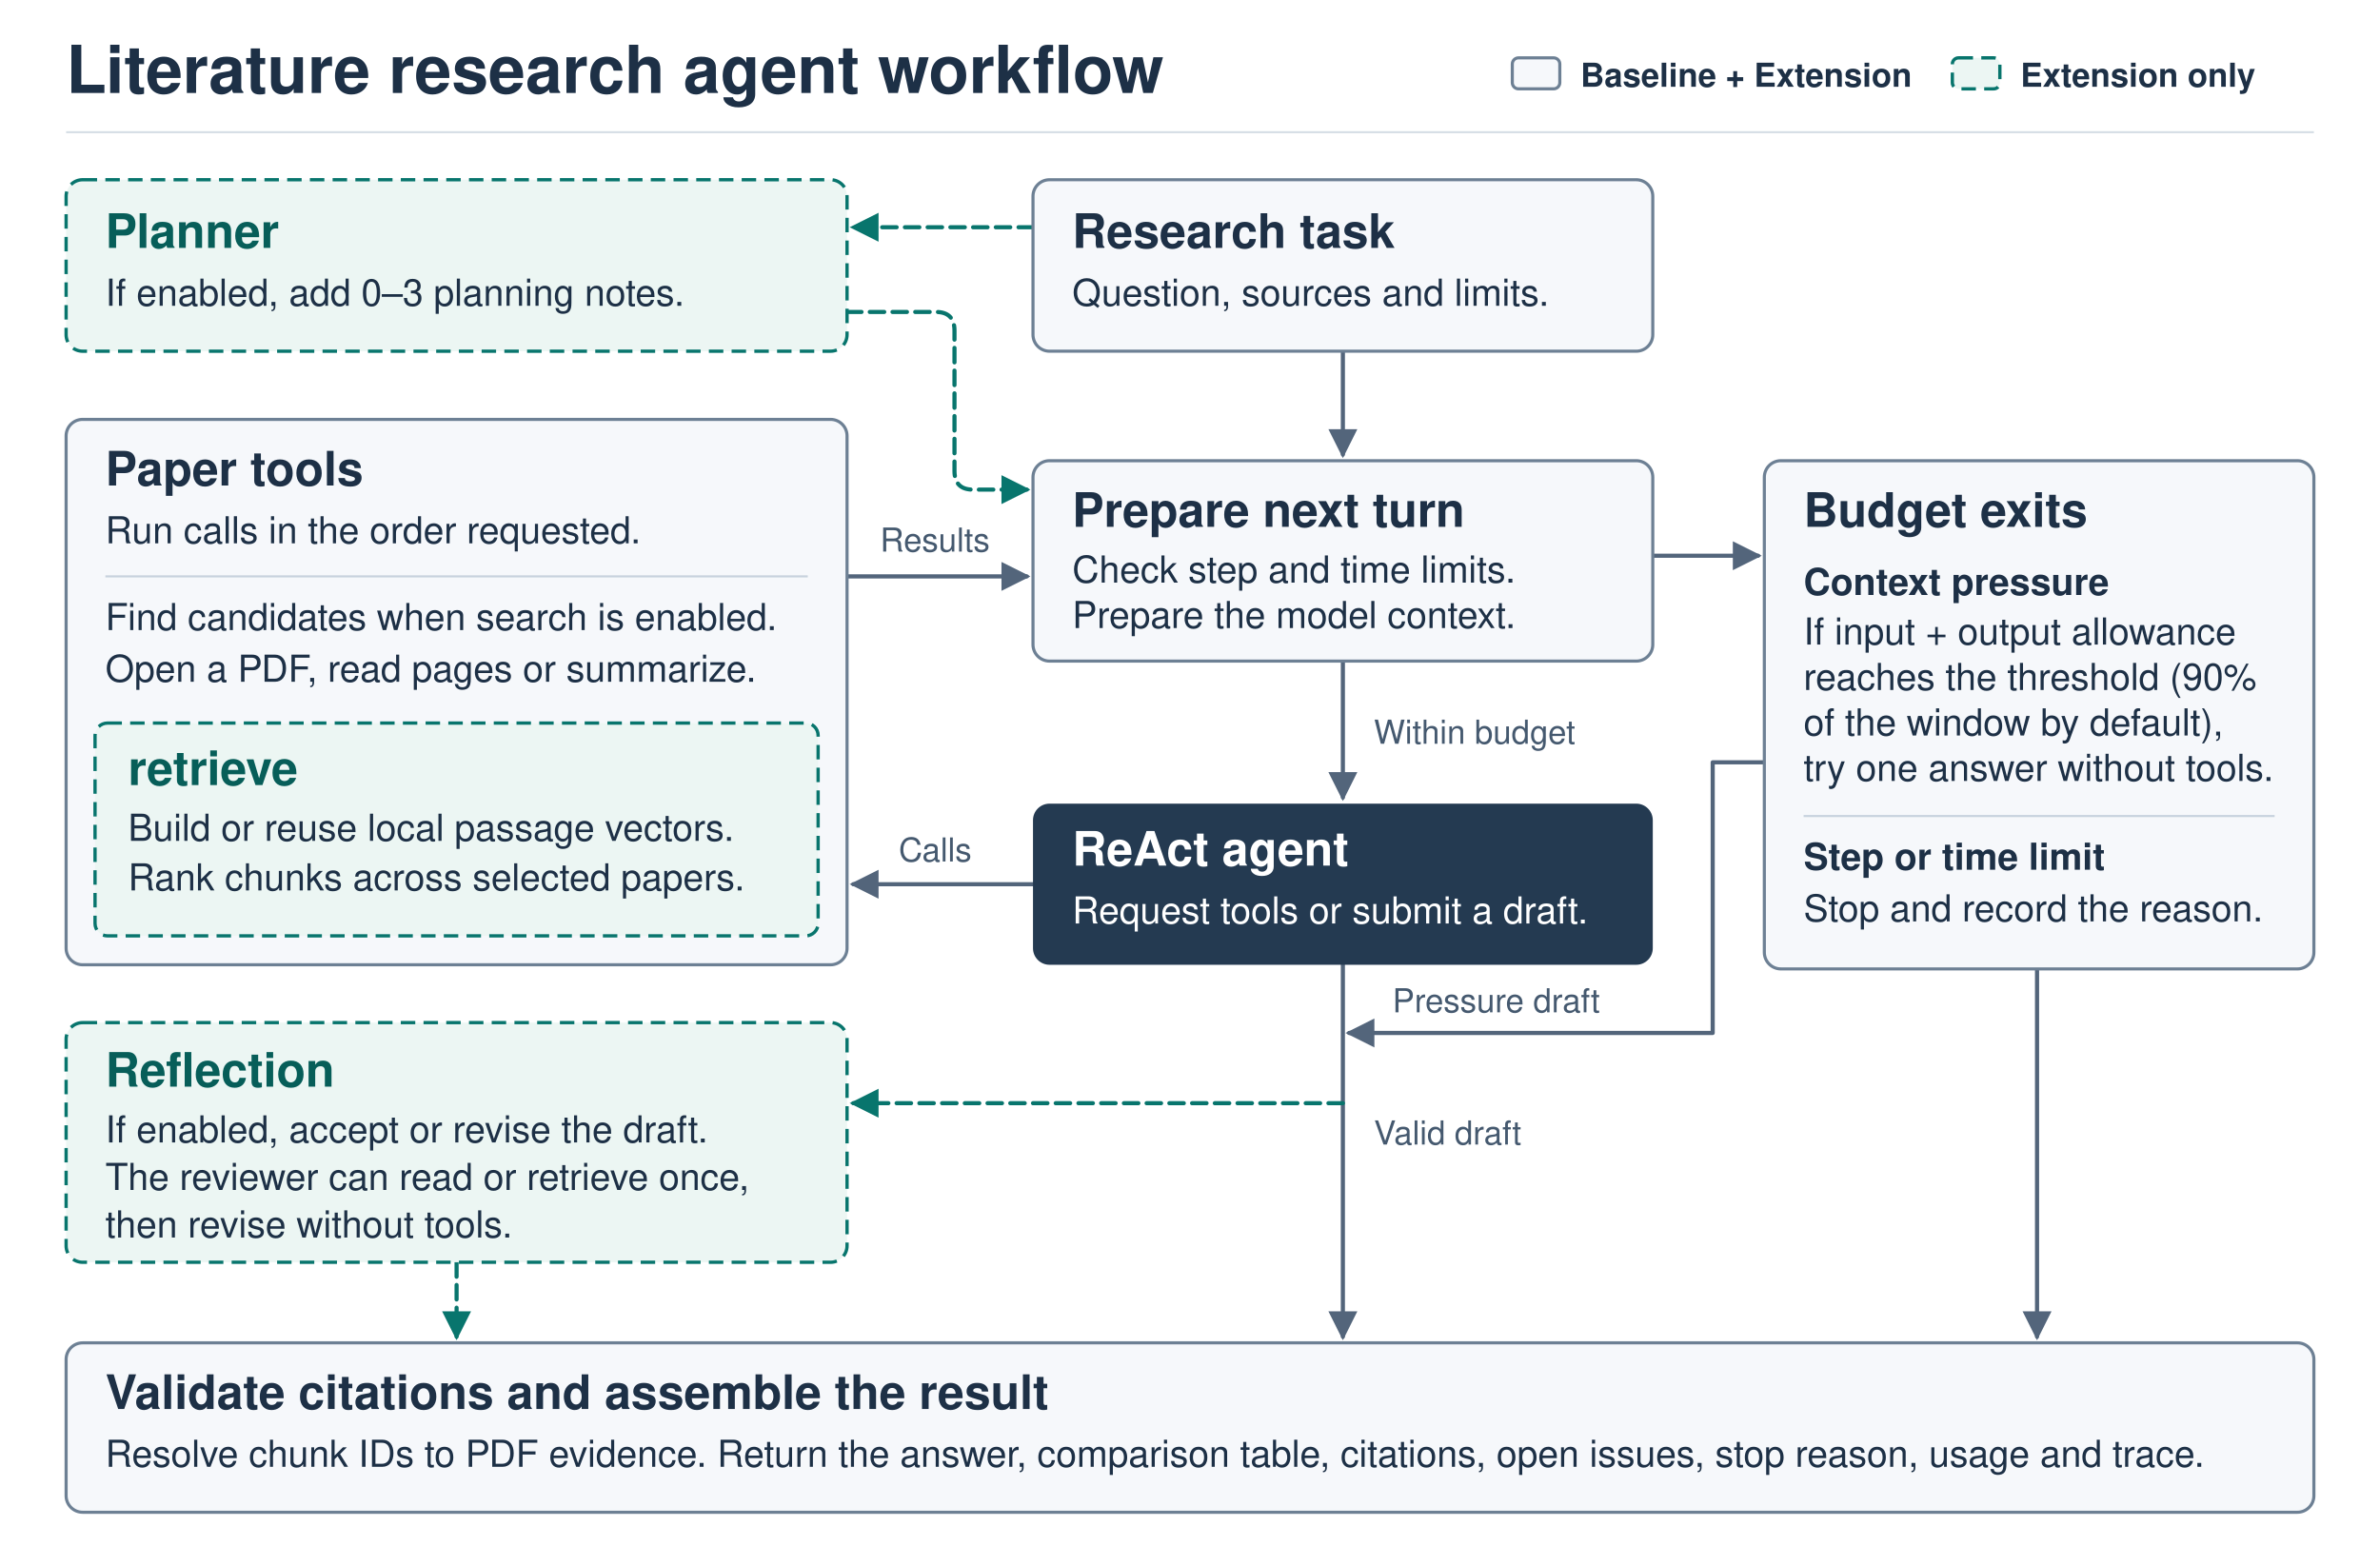
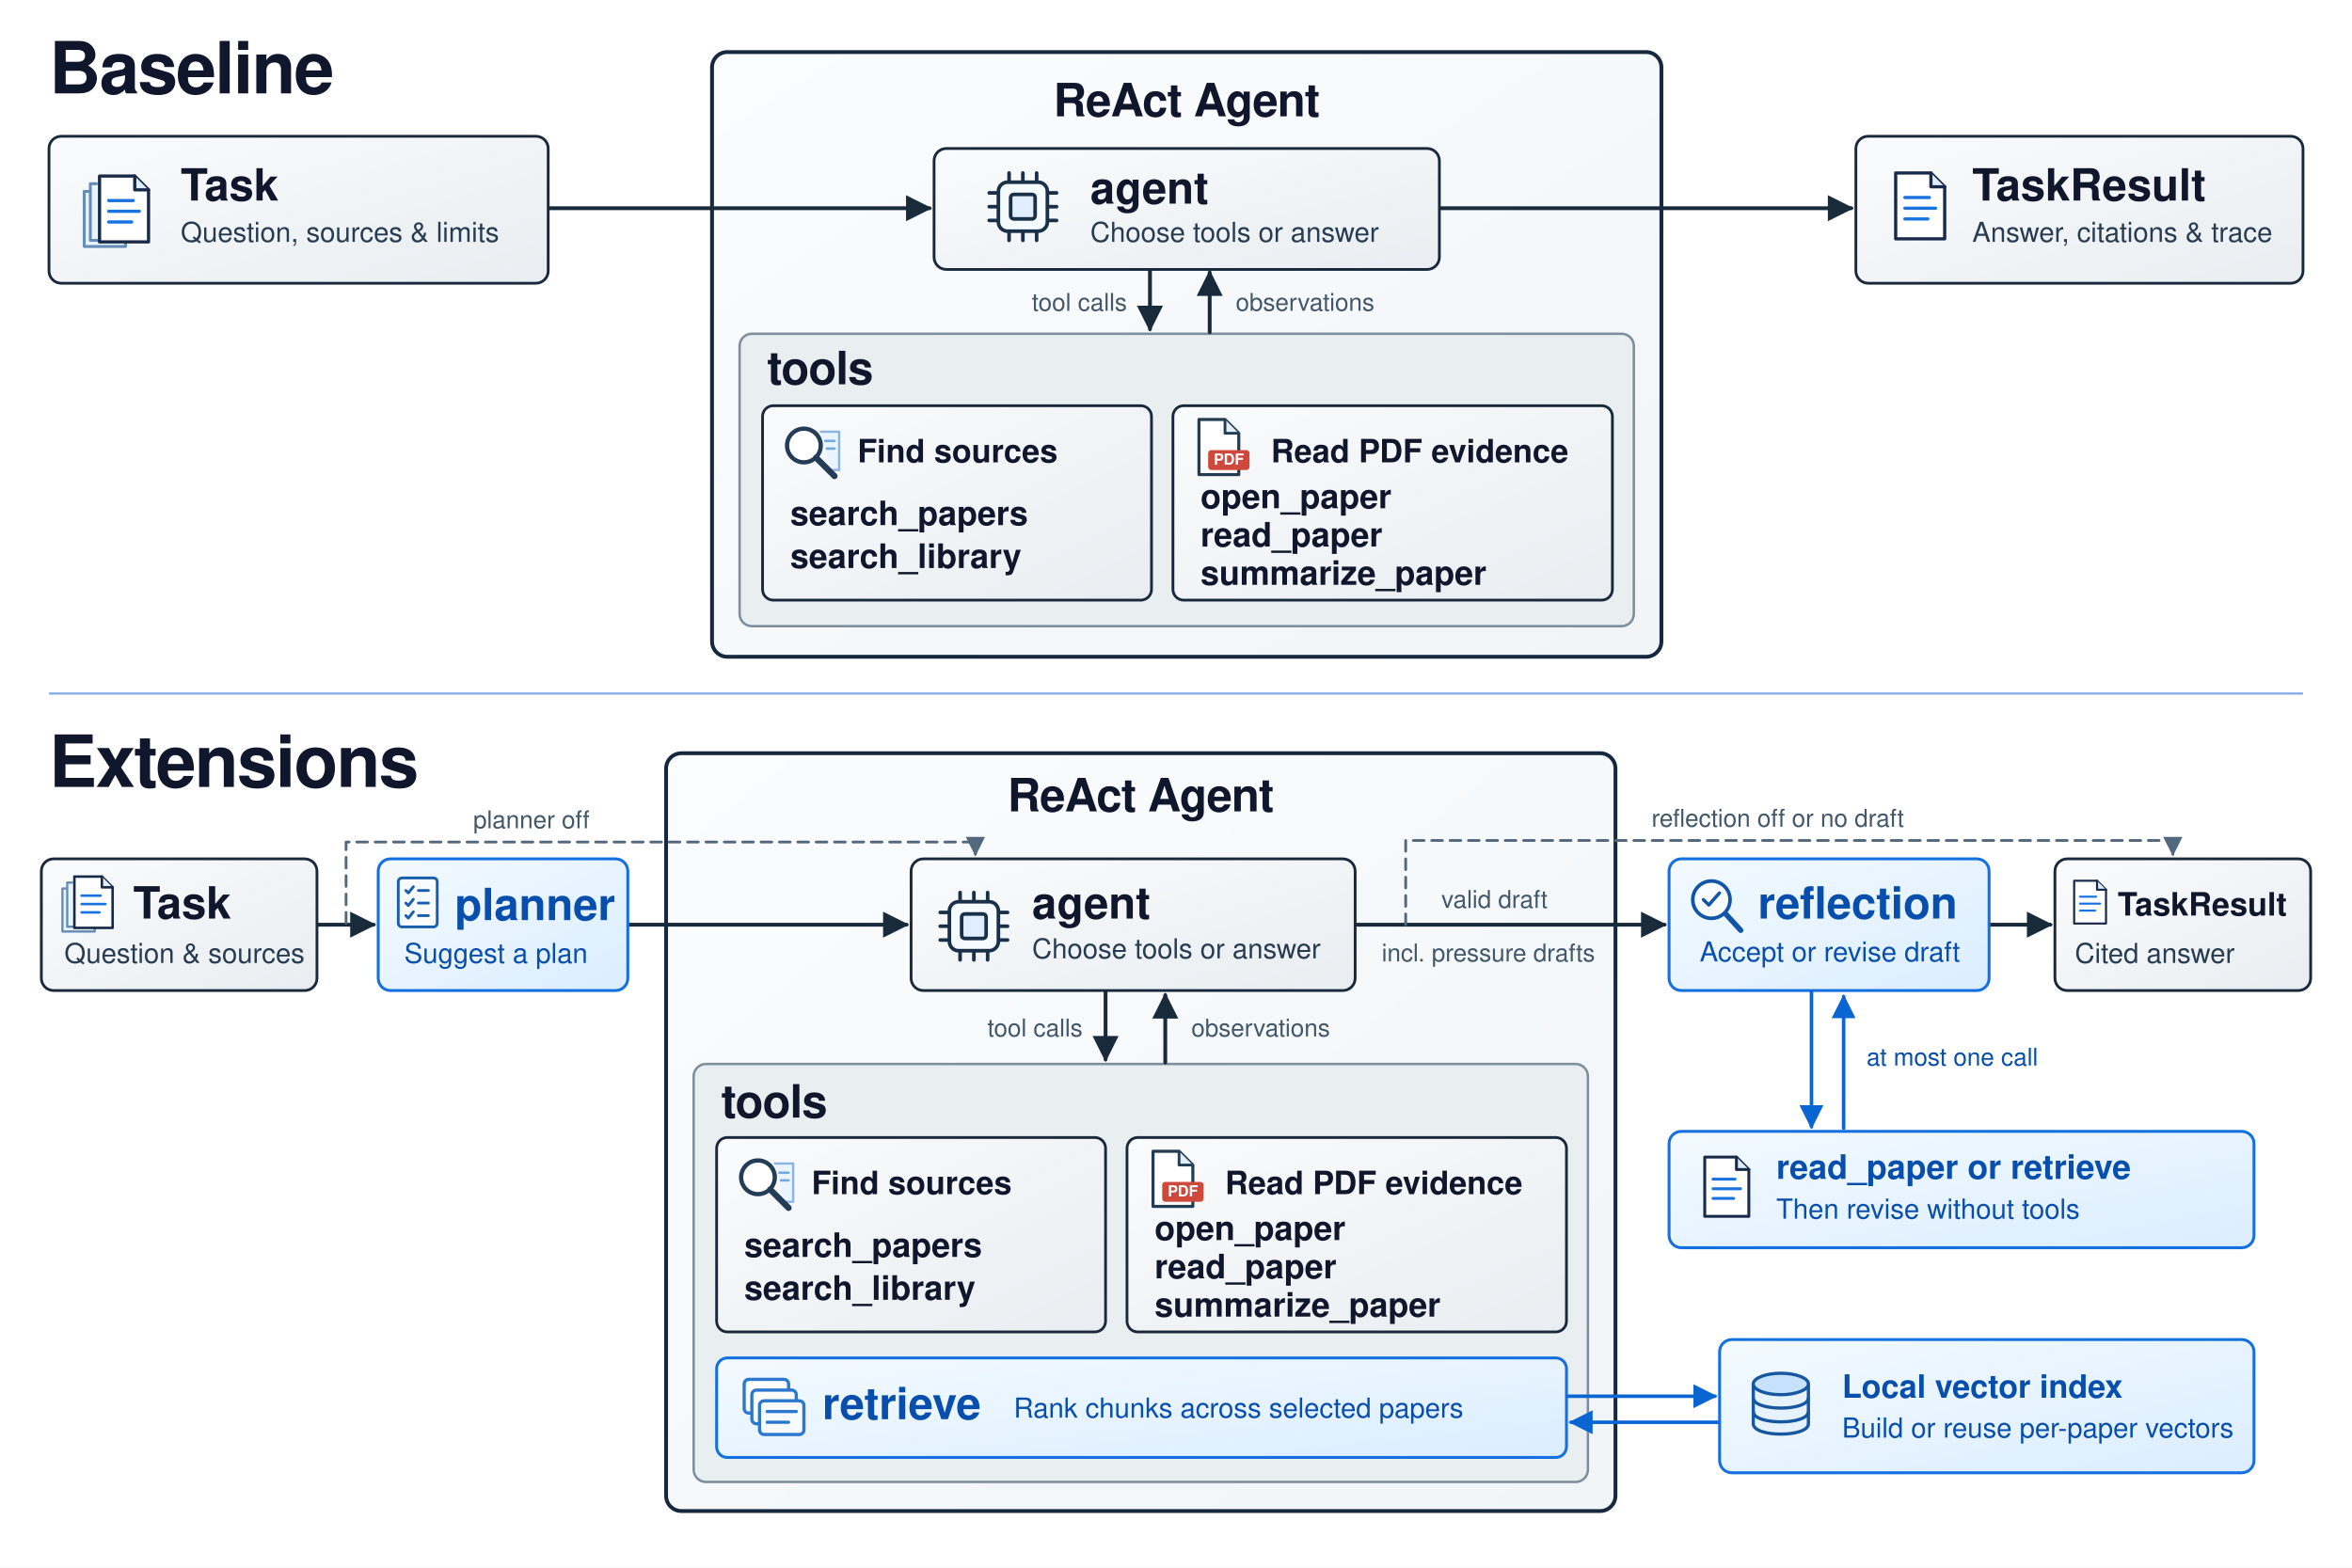
- <svg xmlns="http://www.w3.org/2000/svg" width="1152" height="758" viewBox="0 0 1152 758" role="img" aria-labelledby="title description">
+ <svg xmlns="http://www.w3.org/2000/svg" xmlns:xlink="http://www.w3.org/1999/xlink" width="1536" height="1024" viewBox="0 0 1536 1024" role="img" aria-labelledby="title description">
  <defs>
-     <marker id="arrow" viewBox="0 0 8 8" refX="7" refY="4" markerWidth="7" markerHeight="7" orient="auto">
-       <path d="M0 0 8 4 0 8Z" fill="#53657b" />
+     <linearGradient id="frame-fill" x2="1" y2="1" gradientUnits="objectBoundingBox">
+       <stop stop-color="#fbfcfd" />
+       <stop offset="1" stop-color="#f1f5f8" />
+     </linearGradient>
+     <linearGradient id="card-fill" x2="1" y2="1" gradientUnits="objectBoundingBox">
+       <stop stop-color="#fafbfc" />
+       <stop offset="1" stop-color="#e9edf1" />
+     </linearGradient>
+     <linearGradient id="blue-fill" x2="1" y2="1" gradientUnits="objectBoundingBox">
+       <stop stop-color="#f3faff" />
+       <stop offset="1" stop-color="#dbedff" />
+     </linearGradient>
+     <marker id="arrow" viewBox="0 0 10 10" refX="9" refY="5" markerWidth="6.8" markerHeight="6.8" orient="auto">
+       <path d="M0 0 10 5 0 10Z" fill="#192a3b" />
    </marker>
-     <marker id="extension-arrow" viewBox="0 0 8 8" refX="7" refY="4" markerWidth="7" markerHeight="7" orient="auto">
-       <path d="M0 0 8 4 0 8Z" fill="#08756d" />
+     <marker id="arrow-blue" viewBox="0 0 10 10" refX="9" refY="5" markerWidth="6.8" markerHeight="6.8" orient="auto">
+       <path d="M0 0 10 5 0 10Z" fill="#0965d2" />
+     </marker>
+     <marker id="arrow-muted" viewBox="0 0 10 10" refX="9" refY="5" markerWidth="7" markerHeight="7" orient="auto">
+       <path d="M0 0 10 5 0 10Z" fill="#53687c" />
    </marker>
    <style>
-       text { font-family: "Helvetica Neue", Helvetica, Arial, sans-serif; fill: #1d3046 }
-       .heading { font-size: 32px; font-weight: 700 }
-       .node { font-size: 23px; font-weight: 700 }
-       .body { font-size: 18px }
-       .edge-label { font-size: 16px; fill: #45596f }
-       .key { font-size: 16px; font-weight: 600 }
-       .shared { fill: #f6f8fb; stroke: #6d8094; stroke-width: 1.5 }
-       .extension { fill: #ecf6f3; stroke: #08756d; stroke-width: 1.6; stroke-dasharray: 7 4 }
-       .ext-title { fill: #075e59 }
-       .flow, .ext-flow { fill: none; stroke-width: 2; stroke-linecap: round; stroke-linejoin: round }
-       .flow { stroke: #53657b; marker-end: url(#arrow) }
-       .ext-flow { stroke: #08756d; stroke-dasharray: 7 4; marker-end: url(#extension-arrow) }
+       text { font-family: "Helvetica Neue", Helvetica, Arial, sans-serif; fill: #10172c }
+       .section { font-size: 47px; font-weight: 700; letter-spacing: -1px }
+       .heading { font-size: 30px; font-weight: 700; letter-spacing: -.5px }
+       .node { font-size: 29px; font-weight: 700 }
+       .subhead { font-size: 21px; font-weight: 600 }
+       .toolname { font-size: 22px; font-weight: 600 }
+       .detail { font-size: 18px; fill: #283c51 }
+       .annotation { font-size: 16px; fill: #42576a }
+       .blue { fill: #084eac }
+       .frame { fill: url(#frame-fill); stroke: #16283d; stroke-width: 2.5 }
+       .toolbox { fill: #e9eef1; stroke: #7d8f9d; stroke-width: 1.6 }
+       .card { fill: url(#card-fill); stroke: #19283b; stroke-width: 1.8 }
+       .extra { fill: url(#blue-fill); stroke: #1470df; stroke-width: 1.9 }
+       .flow, .access, .bypass { fill: none; stroke-linecap: round; stroke-linejoin: round }
+       .flow { stroke: #192a3b; stroke-width: 2.5; marker-end: url(#arrow) }
+       .access { stroke: #0965d2; stroke-width: 2.3; marker-end: url(#arrow-blue) }
+       .bypass { stroke: #53687c; stroke-width: 1.8; stroke-dasharray: 7 5; marker-end: url(#arrow-muted) }
    </style>
+     <g id="sheet" stroke="#192a48" stroke-width="2.1" stroke-linecap="round" stroke-linejoin="round">
+       <path d="M7 2h23l9 9v34H7z" fill="white" />
+       <path d="M30 2v9h9" fill="#dfedff" />
+       <path d="M13 18h16m-16 7h20m-20 7h15" fill="none" stroke="#1872df" />
+     </g>
+     <g id="sheets" stroke-linecap="round" stroke-linejoin="round">
+       <path d="M4 12H1v36h27v-3M9 7H5v37h27v-3" stroke="#678db6" stroke-width="1.9" fill="#e9f4ff" />
+       <use xlink:href="#sheet" x="4" />
+     </g>
+     <g id="processor" fill="none" stroke="#1a3049" stroke-width="2.35" stroke-linecap="round" stroke-linejoin="round">
+       <path d="M15 8V2m9 6V2m9 6V2M15 40v6m9-6v6m9-6v6M8 15H2m6 9H2m6 9H2m38-18h6m-6 9h6m-6 9h6" />
+       <rect x="8" y="8" width="32" height="32" rx="6" fill="#f5faff" />
+       <rect x="16" y="16" width="16" height="16" rx="2" fill="#e0eeff" />
+     </g>
+     <g id="search-icon" stroke-linecap="round" fill="none">
+       <path d="M26 8h12v25h-6" fill="#e9f4ff" stroke="#8eb5e2" stroke-width="1.5" />
+       <path d="M29 14h6m-5 5h5" stroke="#72a9e2" stroke-width="1.6" />
+       <circle cx="15" cy="17" r="11" fill="#fff" stroke="#243c56" stroke-width="2.8" />
+       <path d="m23 25 12 12" stroke="#243c56" stroke-width="4" />
+     </g>
+     <g id="pdf-icon" stroke-linejoin="round">
+       <path d="M7 2h17l9 9v27H7z" stroke="#223c52" stroke-width="2" fill="#fff" />
+       <path d="M24 2v9h9" stroke="#223c52" stroke-width="1.8" fill="#e5eef7" />
+       <rect x="13" y="22" width="27" height="13" rx="2" fill="#ce493c" />
+       <text x="26.5" y="31.5" text-anchor="middle" style="font: bold 10px Helvetica, Arial, sans-serif; fill:white">PDF</text>
+     </g>
+     <g id="checklist" fill="none" stroke="#175ead" stroke-width="2.2" stroke-linecap="round" stroke-linejoin="round">
+       <rect x="5" y="3" width="31" height="39" rx="3" fill="#f8fcff" />
+       <path d="m11 13 2 2 4-5m-6 13 2 2 4-5m-6 13 2 2 4-5m4-17h8m-8 10h8m-8 10h8" />
+     </g>
+     <g id="review-icon" fill="none" stroke="#1155a8" stroke-linecap="round" stroke-linejoin="round">
+       <circle cx="18" cy="18" r="14" stroke-width="2.7" fill="#f9fcff" />
+       <path d="m29 29 11 12" stroke-width="4" />
+       <path d="m12 18 4 4 8-9" stroke-width="2.5" />
+     </g>
+     <g id="passages" fill="#fff" stroke="#2c78ce" stroke-width="2.1" stroke-linejoin="round">
+       <rect x="3" y="2" width="29" height="22" rx="3" />
+       <rect x="8" y="9" width="29" height="22" rx="3" />
+       <rect x="13" y="16" width="29" height="22" rx="3" fill="#f7fbff" />
+       <path d="M18 23h19m-19 7h14" fill="none" stroke-linecap="round" />
+     </g>
+     <g id="index-icon" fill="#e6f3ff" stroke="#1657a0" stroke-width="2.1">
+       <path d="M4 10v26c0 9 36 9 36 0V10" />
+       <ellipse cx="22" cy="10" rx="18" ry="7" fill="#c7e2ff" />
+       <path d="M4 19c0 9 36 9 36 0M4 28c0 9 36 9 36 0" fill="none" />
+     </g>
+     <g id="shared-tools">
+       <rect class="card" width="254" height="127" rx="7" />
+       <use xlink:href="#search-icon" x="12" y="9" />
+       <text class="subhead" x="62" y="37">Find sources</text>
+       <text class="toolname" x="18" y="78">search_papers</text>
+       <text class="toolname" x="18" y="106">search_library</text>
+       <rect class="card" x="268" width="287" height="127" rx="7" />
+       <use xlink:href="#pdf-icon" x="278" y="7" />
+       <text class="subhead" x="332" y="37">Read PDF evidence</text>
+       <text class="toolname" x="286" y="67">open_paper</text>
+       <text class="toolname" x="286" y="92">read_paper</text>
+       <text class="toolname" x="286" y="117">summarize_paper</text>
+     </g>
  </defs>
-   <rect width="1152" height="758" fill="#fff" />
-   <text class="heading" x="32" y="45">Literature research agent workflow</text>
-   <g class="key">
-     <rect class="shared" x="732" y="28" width="23" height="15" rx="3" />
-     <text x="765" y="42">Baseline + Extension</text>
-     <rect class="extension" x="945" y="28" width="23" height="15" rx="3" />
-     <text x="978" y="42">Extension only</text>
+   <rect width="1536" height="1024" fill="#fff" />
+   <path d="M32 453h1472" stroke="#8baee1" stroke-width="1.5" />
+   <g id="baseline">
+     <text class="section" x="32" y="61">Baseline</text>
+     <rect class="frame" x="465" y="34" width="620" height="395" rx="10" />
+     <text class="heading" x="775" y="76" text-anchor="middle">ReAct Agent</text>
+     <rect class="toolbox" x="483" y="218" width="584" height="191" rx="8" />
+     <text class="heading" x="501" y="251">tools</text>
+     <use xlink:href="#shared-tools" x="498" y="265" />
+     <path class="flow" d="M359 136H607" />
+     <path class="flow" d="M940 136h269" />
+     <path class="flow" d="M751 176v39" />
+     <path class="flow" d="M790 217v-39" />
+     <text class="annotation" x="736" y="203" text-anchor="end">tool calls</text>
+     <text class="annotation" x="807" y="203">observations</text>
+     <rect class="card" x="32" y="89" width="326" height="96" rx="8" />
+     <use xlink:href="#sheets" x="54" y="113" />
+     <text class="node" x="118" y="131">Task</text>
+     <text class="detail" x="118" y="158">Question, sources &amp; limits</text>
+     <rect class="card" x="610" y="97" width="330" height="79" rx="8" />
+     <use xlink:href="#processor" x="644" y="111" />
+     <text class="node" x="712" y="133">agent</text>
+     <text class="detail" x="712" y="158">Choose tools or answer</text>
+     <rect class="card" x="1212" y="89" width="292" height="96" rx="8" />
+     <use xlink:href="#sheet" x="1231" y="111" />
+     <text class="node" x="1288" y="131">TaskResult</text>
+     <text class="detail" x="1288" y="158">Answer, citations &amp; trace</text>
  </g>
-   <path d="M32 64H1120" stroke="#d6dee5" />
-   <path class="flow" d="M650 170V220" />
-   <path class="flow" d="M650 320V386" />
-   <text class="edge-label" x="665" y="360">Within budget</text>
-   <path class="flow" d="M500 428H413" />
-   <text class="edge-label" x="435" y="417">Calls</text>
-   <path class="flow" d="M410 279H497" />
-   <text class="edge-label" x="426" y="267">Results</text>
-   <path class="flow" d="M800 269H851" />
-   <path class="flow" d="M986 469V647" />
-   <path class="flow" d="M650 467V647" />
-   <path class="flow" d="M854 369H829V500H653" />
-   <text class="edge-label" x="674" y="490">Pressure draft</text>
-   <text class="edge-label" x="665" y="554">Valid draft</text>
-   <path class="ext-flow" d="M500 110H413" />
-   <path class="ext-flow" d="M410 151H453Q462 151 462 160V228Q462 237 471 237H497" />
-   <path class="ext-flow" d="M650 534H413" />
-   <path class="ext-flow" d="M221 611V647" />
-   <g id="task">
-     <rect class="shared" x="500" y="87" width="300" height="83" rx="8" />
-     <text class="node" x="519" y="120">Research task</text>
-     <text class="body" x="519" y="148">Question, sources and limits.</text>
-   </g>
-   <g id="planner">
-     <rect class="extension" x="32" y="87" width="378" height="83" rx="8" />
-     <text class="node ext-title" x="51" y="120">Planner</text>
-     <text class="body" x="51" y="148">If enabled, add 0–3 planning notes.</text>
-   </g>
-   <g id="context">
-     <rect class="shared" x="500" y="223" width="300" height="97" rx="8" />
-     <text class="node" x="519" y="255">Prepare next turn</text>
-     <text class="body" x="519" y="282">Check step and time limits.</text>
-     <text class="body" x="519" y="304">Prepare the model context.</text>
-   </g>
-   <g id="budget-exits">
-     <rect class="shared" x="854" y="223" width="266" height="246" rx="8" />
-     <text class="node" x="873" y="255">Budget exits</text>
-     <text class="body" x="873" y="288" font-weight="700">Context pressure</text>
-     <text class="body" x="873" y="312">If input + output allowance</text>
-     <text class="body" x="873" y="334">reaches the threshold (90%</text>
-     <text class="body" x="873" y="356">of the window by default),</text>
-     <text class="body" x="873" y="378">try one answer without tools.</text>
-     <path d="M873 395H1101" stroke="#c7d2dd" />
-     <text class="body" x="873" y="421" font-weight="700">Step or time limit</text>
-     <text class="body" x="873" y="446">Stop and record the reason.</text>
-   </g>
-   <g id="agent">
-     <rect x="500" y="389" width="300" height="78" rx="8" fill="#243a51" />
-     <text class="node" x="519" y="419" style="fill:#fff">ReAct agent</text>
-     <text class="body" x="519" y="447" style="fill:#fff">Request tools or submit a draft.</text>
-   </g>
-   <g id="tools">
-     <rect class="shared" x="32" y="203" width="378" height="264" rx="8" />
-     <text class="node" x="51" y="235">Paper tools</text>
-     <text class="body" x="51" y="263">Run calls in the order requested.</text>
-     <path d="M51 279H391" stroke="#c7d2dd" />
-     <text class="body" x="51" y="305">Find candidates when search is enabled.</text>
-     <text class="body" x="51" y="330">Open a PDF, read pages or summarize.</text>
-     <rect class="extension" x="46" y="350" width="350" height="103" rx="6" />
-     <text class="node ext-title" x="62" y="380">retrieve</text>
-     <text class="body" x="62" y="407">Build or reuse local passage vectors.</text>
-     <text class="body" x="62" y="431">Rank chunks across selected papers.</text>
-   </g>
-   <g id="reflection">
-     <rect class="extension" x="32" y="495" width="378" height="116" rx="8" />
-     <text class="node ext-title" x="51" y="526">Reflection</text>
-     <text class="body" x="51" y="553">If enabled, accept or revise the draft.</text>
-     <text class="body" x="51" y="576">The reviewer can read or retrieve once,</text>
-     <text class="body" x="51" y="599">then revise without tools.</text>
-   </g>
-   <g id="result">
-     <rect class="shared" x="32" y="650" width="1088" height="82" rx="8" />
-     <text class="node" x="51" y="682">Validate citations and assemble the result</text>
-     <text class="body" x="51" y="710">Resolve chunk IDs to PDF evidence. Return the answer, comparison table, citations, open issues, stop reason, usage and trace.</text>
+   <g id="extensions">
+     <text class="section" x="32" y="514">Extensions</text>
+     <rect class="frame" x="435" y="492" width="620" height="495" rx="10" />
+     <text class="heading" x="745" y="530" text-anchor="middle">ReAct Agent</text>
+     <rect class="toolbox" x="453" y="695" width="584" height="273" rx="8" />
+     <text class="heading" x="471" y="730">tools</text>
+     <use xlink:href="#shared-tools" x="468" y="743" />
+     <path class="flow" d="M207 604h37" />
+     <path class="flow" d="M410 604h182" />
+     <path class="bypass" d="M226 603v-53h411v8" />
+     <text class="annotation" x="347" y="541" text-anchor="middle">planner off</text>
+     <path class="flow" d="M885 604h202" />
+     <text class="annotation" x="976" y="593" text-anchor="middle">valid draft</text>
+     <text class="annotation" x="972" y="628" text-anchor="middle">incl. pressure drafts</text>
+     <path class="flow" d="M1299 604h40" />
+     <path class="bypass" d="M918 604v-55h501v9" />
+     <text class="annotation" x="1161" y="540" text-anchor="middle">reflection off or no draft</text>
+     <path class="flow" d="M722 647v45" />
+     <path class="flow" d="M761 694v-44" />
+     <text class="annotation" x="707" y="677" text-anchor="end">tool calls</text>
+     <text class="annotation" x="778" y="677">observations</text>
+     <rect class="card" x="27" y="561" width="180" height="86" rx="8" />
+     <use xlink:href="#sheets" transform="translate(40 571) scale(.78)" />
+     <text class="node" x="87" y="600">Task</text>
+     <text class="detail" x="42" y="629">Question &amp; sources</text>
+     <rect class="extra" x="247" y="561" width="163" height="86" rx="8" />
+     <use xlink:href="#checklist" transform="translate(256 571) scale(.82)" />
+     <text class="node blue" x="297" y="601">planner</text>
+     <text class="detail blue" x="264" y="629">Suggest a plan</text>
+     <rect class="card" x="595" y="561" width="290" height="86" rx="8" />
+     <use xlink:href="#processor" x="612" y="581" />
+     <text class="node" x="674" y="600">agent</text>
+     <text class="detail" x="674" y="626">Choose tools or answer</text>
+     <rect class="extra" x="1090" y="561" width="209" height="86" rx="8" />
+     <use xlink:href="#review-icon" transform="translate(1102 572) scale(.87)" />
+     <text class="node blue" x="1148" y="600">reflection</text>
+     <text class="detail blue" x="1110" y="628">Accept or revise draft</text>
+     <rect class="card" x="1342" y="561" width="167" height="86" rx="8" />
+     <use xlink:href="#sheet" transform="translate(1350 574) scale(.65)" />
+     <text class="subhead" x="1383" y="598">TaskResult</text>
+     <text class="detail" x="1355" y="629">Cited answer</text>
+     <path class="access" d="M1183 648v88" />
+     <path class="access" d="M1204 737v-86" />
+     <text class="annotation blue" x="1219" y="696">at most one call</text>
+     <rect class="extra" x="1090" y="739" width="382" height="76" rx="8" />
+     <use xlink:href="#sheet" transform="translate(1107 754) scale(.9)" />
+     <text class="toolname blue" x="1160" y="770">read_paper or retrieve</text>
+     <text class="detail blue" x="1160" y="796">Then revise without tools</text>
+     <rect class="extra" x="468" y="887" width="555" height="65" rx="7" />
+     <use xlink:href="#passages" x="483" y="899" />
+     <text class="node blue" x="537" y="927">retrieve</text>
+     <text class="detail blue" x="662" y="926">Rank chunks across selected papers</text>
+     <path class="access" d="M1024 912h96" />
+     <path class="access" d="M1122 929h-96" />
+     <rect class="extra" x="1123" y="875" width="349" height="87" rx="8" />
+     <use xlink:href="#index-icon" x="1141" y="894" />
+     <text class="subhead blue" x="1203" y="913">Local vector index</text>
+     <text class="detail blue" x="1203" y="939">Build or reuse per-paper vectors</text>
  </g>
</svg>
